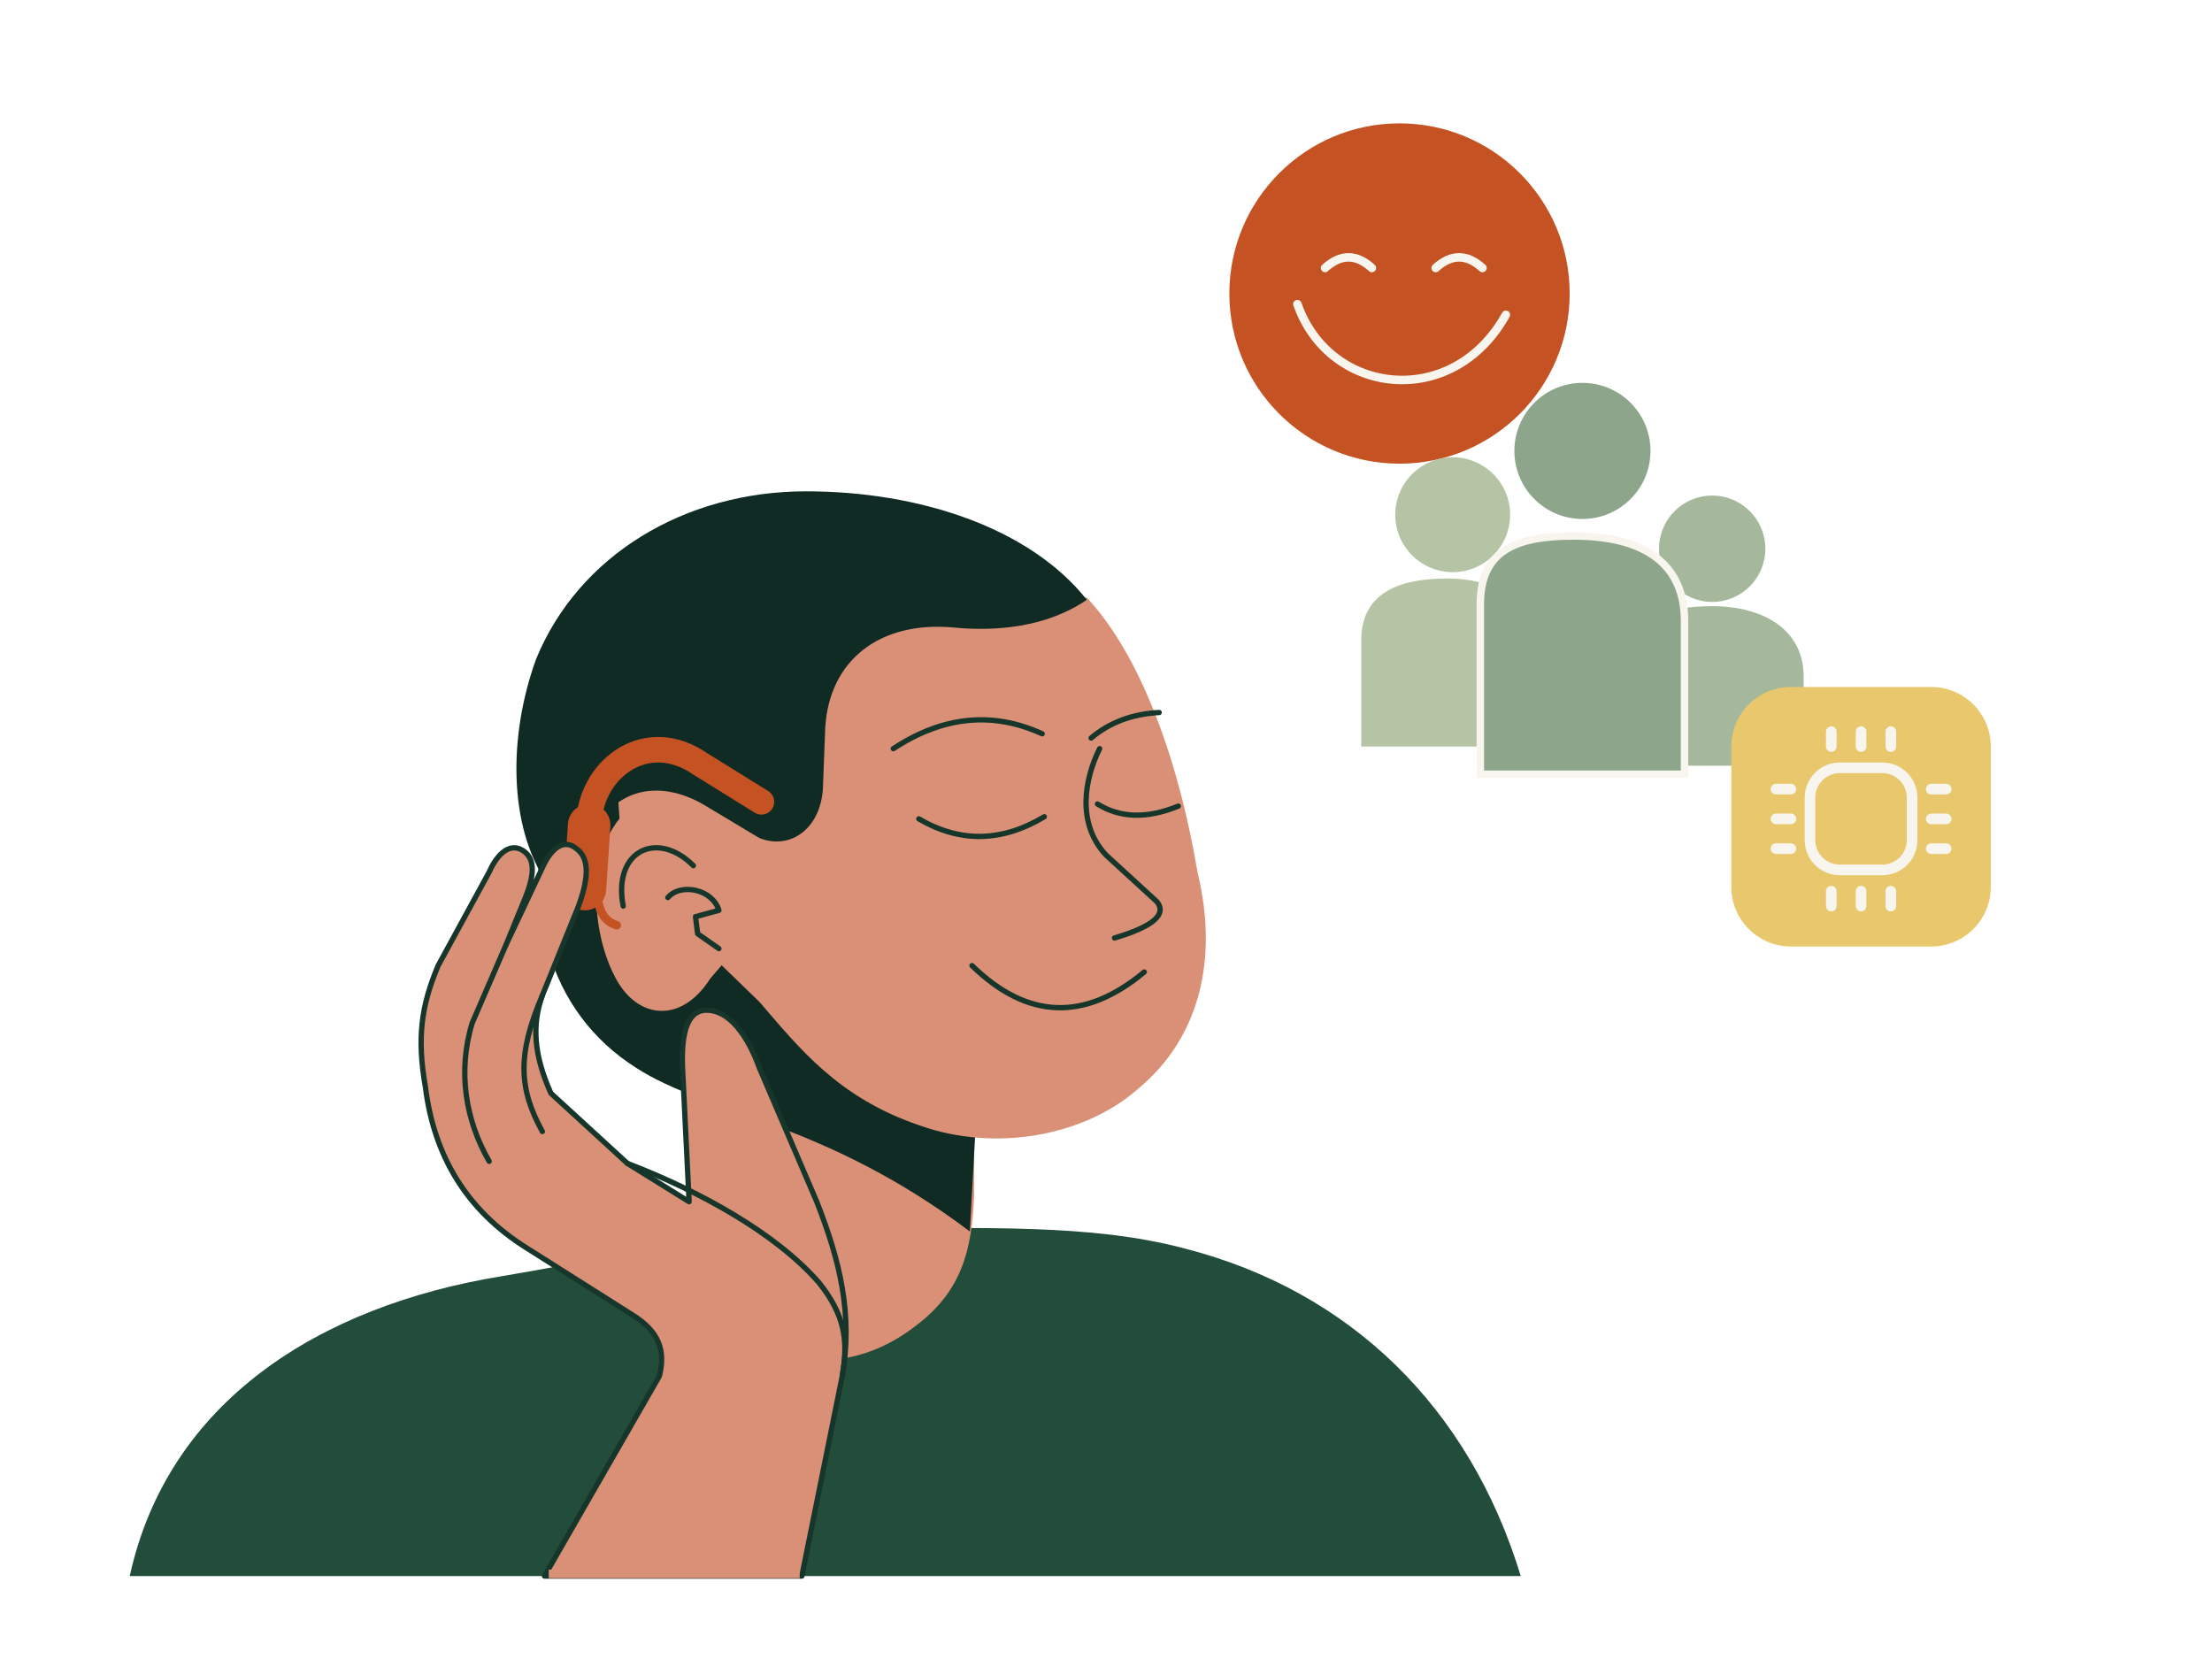
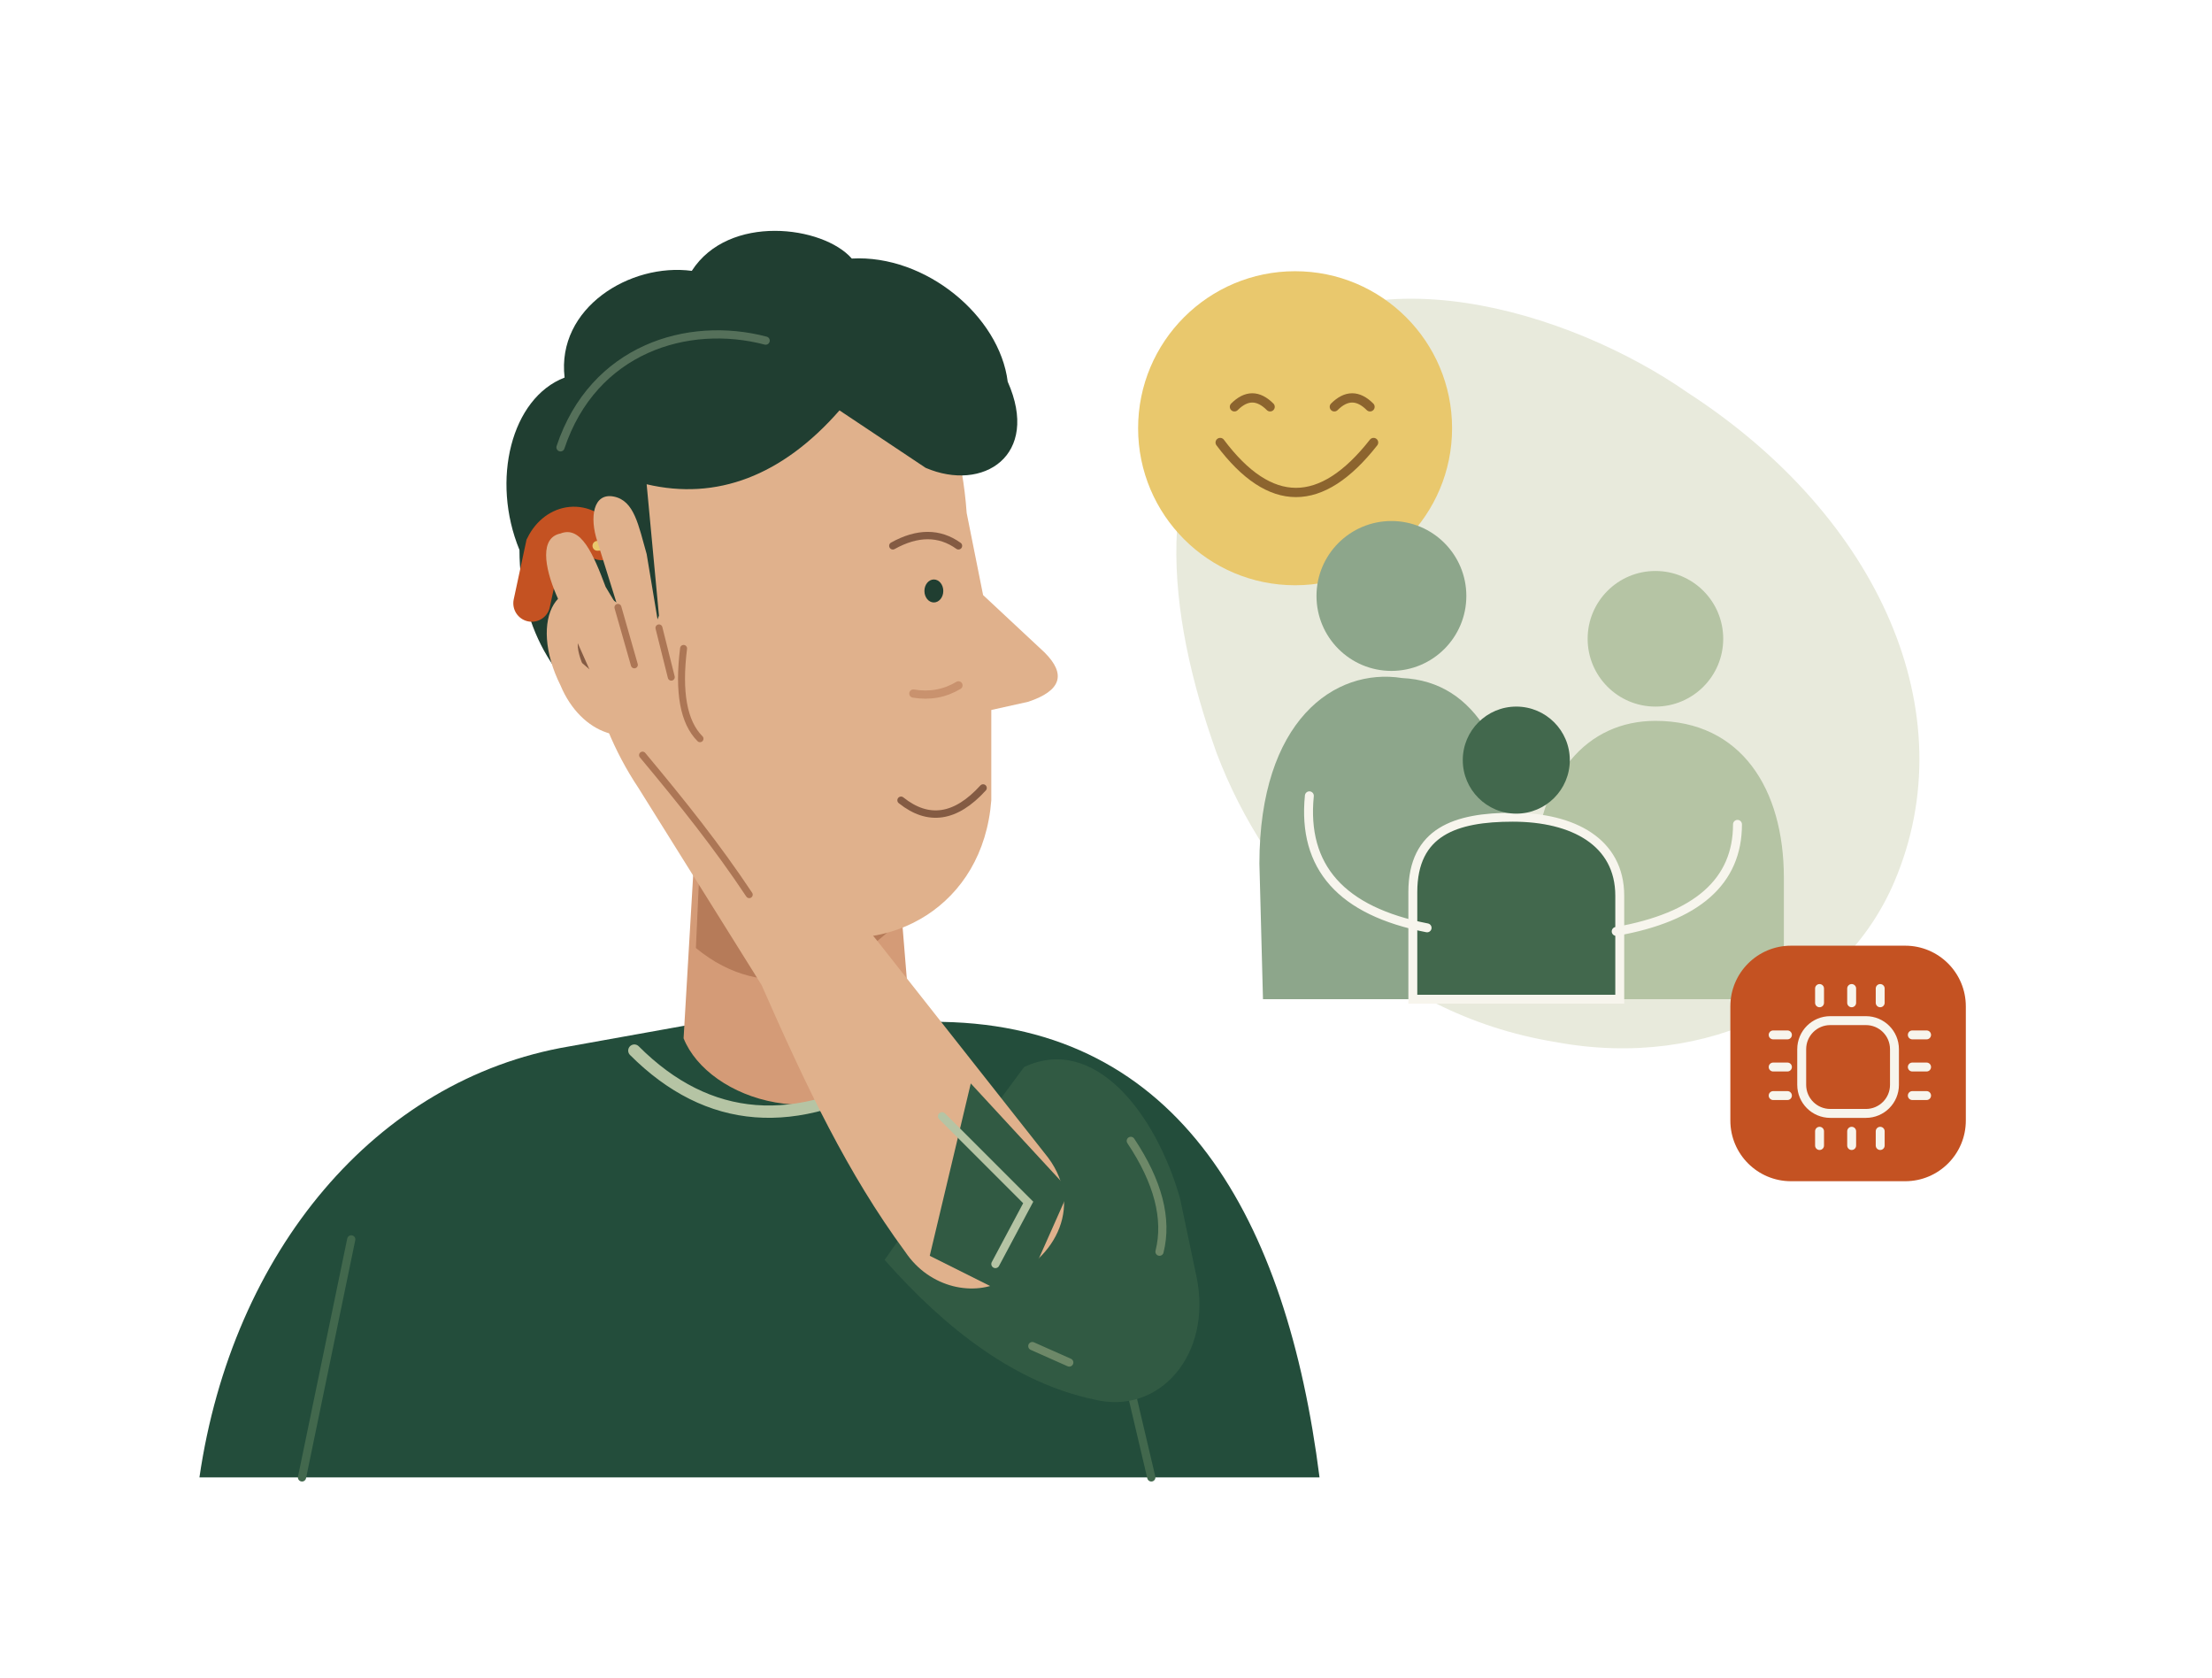
- <svg xmlns="http://www.w3.org/2000/svg" class="dhh-life-art dhh-wellbeing-art" viewBox="30 55 1040 780" fill="none" role="img" aria-label="A smiling person touching their hearing aid, with family, happiness and AI gathered beside them">
-   <g class="dhh-life-motifs" transform="translate(-40 25)">
-     <g class="dhh-happiness">
-       <circle cx="728" cy="168" r="80" fill="#c45222" />
-       <g stroke="#f7f5ed" stroke-width="4" stroke-linecap="round">
-         <path d="M693 156Q704 146 715 156M745 156Q756 146 767 156" />
-         <path d="M680 173C695 216 753 223 778 178" />
+ <svg xmlns="http://www.w3.org/2000/svg" class="dhh-life-art dhh-wellbeing-art" viewBox="0 0 620 470" fill="none" role="img" aria-label="A person reaching toward their hearing aid, beside happiness, family connection and AI">
+   <path d="M350 101C381 69 440 87 473 110C527 145 551 200 531 247C517 280 479 300 436 292C387 284 355 248 341 211C327 172 322 129 350 101Z" fill="#e8eadc" />
+   <g class="dhh-happiness">
+     <circle cx="363" cy="120" r="44" fill="#e9c86d" />
+     <g stroke="#8c642e" stroke-width="2.6" stroke-linecap="round">
+       <path d="M346 114Q351 109 356 114M374 114Q379 109 384 114" />
+       <path d="M342 124Q363 152 385 124" />
+     </g>
+   </g>
+   <g class="dhh-family">
+     <path d="M353 242C353 202 374 187 393 190C414 191 424 211 427 242L425 280H354Z" fill="#8da68b" />
+     <circle cx="390" cy="167" r="21" fill="#8da68b" />
+     <path d="M430 245C431 217 445 202 464 202C488 202 500 221 500 246V280H431Z" fill="#b5c4a4" />
+     <circle cx="464" cy="179" r="19" fill="#b5c4a4" />
+     <path d="M396 280V250C396 233 408 229 424 229C441 229 454 236 454 251V280Z" fill="#42684d" stroke="#f7f5ed" stroke-width="2.5" />
+     <circle cx="425" cy="213" r="15" fill="#42684d" />
+     <path d="M367 223Q364 253 400 260M487 231Q487 255 453 261" stroke="#f7f5ed" stroke-width="2.5" stroke-linecap="round" />
+   </g>
+   <g class="dhh-ai">
+     <rect x="485" y="265" width="66" height="66" rx="17" fill="#c45222" />
+     <g stroke="#f7f5ed" stroke-width="2.5" stroke-linecap="round" stroke-linejoin="round">
+       <rect x="505" y="286" width="26" height="26" rx="8" />
+       <path d="M510 277V281M519 277V281M527 277V281M510 317V321M519 317V321M527 317V321M497 290H501M497 299H501M497 307H501M536 290H540M536 299H540M536 307H540" />
+     </g>
+   </g>
+   <g class="dhh-person" transform="translate(210 414) scale(1.15) translate(-210 -414)">
+     <path d="M76 414C84 359 119 317 166 309L205 302L257 303C315 304 341 351 349 414Z" fill="#234d3b" />
+     <path d="M113 356L101 414M300 380L308 414" stroke="#42684d" stroke-width="2" stroke-linecap="round" />
+     <path d="M197 256L194 307C200 322 229 332 250 312L246 263Z" fill="#d49b77" />
+     <path d="M198 263L197 285C214 299 233 292 246 279V263Z" fill="#b67b59" />
+     <path d="M182 310Q209 337 246 315" stroke="#b5c4a4" stroke-width="3" stroke-linecap="round" />
+     <g class="dhh-head">
+       <path d="M169 179C169 140 191 127 223 131C249 133 261 151 263 179L267 199L282 213Q290 221 278 225L269 227L269 249C267 275 244 287 224 281C201 275 186 256 180 236Z" fill="#e0b18c" />
+       <path d="M154 188C147 171 152 151 165 146C163 129 181 118 196 120C205 106 228 109 235 117C253 116 271 131 273 147C281 165 267 174 253 168L232 154C218 170 202 176 185 172L188 204L178 230C164 223 154 208 154 188Z" fill="#203e31" />
+       <path d="M164 163C172 139 195 132 214 137" stroke="#55705a" stroke-width="2" stroke-linecap="round" />
+       <path d="M178 201C163 191 156 205 164 221C169 233 181 237 188 229L189 211Z" fill="#e0b18c" />
+       <g stroke="#845b43" stroke-width="1.8" stroke-linecap="round" stroke-linejoin="round">
+         <path d="M174 209Q167 207 170 215L177 221" />
+         <path d="M245 187Q254 182 261 187" />
+         <path d="M247 249Q257 257 267 246" />
+       </g>
+       <ellipse cx="255" cy="198" rx="2.3" ry="2.8" fill="#203e31" />
+       <path d="M250 223Q256 224 261 221" stroke="#c9926e" stroke-width="2" stroke-linecap="round" />
+       <g class="dhh-device">
+         <path d="M174 186C170 180 163 181 160 187L157 201" stroke="#c45222" stroke-width="9" stroke-linecap="round" />
+         <path d="M173 187Q181 186 181 201" stroke="#e9c86d" stroke-width="2.4" stroke-linecap="round" />
+         <circle cx="181" cy="202" r="2.3" fill="#c45222" />
      </g>
    </g>
-     <g class="dhh-family">
-       <circle cx="753" cy="272" r="27" fill="#b5c4a4" />
-       <path d="M710 381V331C710 310 726 302 750 302C776 302 791 314 791 336V381Z" fill="#b5c4a4" />
-       <circle cx="875" cy="288" r="25" fill="#a5b89c" />
-       <path d="M840 390V341C840 320 854 315 875 315C899 315 918 326 918 348V390Z" fill="#a5b89c" />
-       <circle cx="814" cy="242" r="32" fill="#8da68b" />
-       <path d="M766 394V314C766 288 784 282 810 282C843 282 862 295 862 322V394Z" fill="#8da68b" stroke="#f7f5ed" stroke-width="3.5" />
-     </g>
-     <g class="dhh-ai">
-       <rect x="884" y="353" width="122" height="122" rx="28" fill="#e9c86d" />
-       <g stroke="#f7f5ed" stroke-width="5" stroke-linecap="round" stroke-linejoin="round">
-         <rect x="921" y="391" width="48" height="48" rx="14" />
-         <path d="M931 374V381M945 374V381M959 374V381M931 449V456M945 449V456M959 449V456M905 401H912M905 415H912M905 429H912M978 401H985M978 415H985M978 429H985" />
+     <g class="dhh-touch">
+       <path d="M277 314C294 306 309 325 315 346L319 365C323 384 310 399 294 395C275 391 258 378 243 361L257 341Z" fill="#315a43" />
+       <path d="M303 332Q313 347 310 359M279 382L288 386" stroke="#6d8868" stroke-width="2" stroke-linecap="round" />
+       <path d="M248 359C234 340 224 319 213 294L183 246C177 237 173 227 171 217L163 199C160 192 159 185 164 184C169 182 172 189 175 197L178 202L173 186C171 180 172 174 177 175C182 176 183 182 185 189L188 207L194 212L194 202Q194 195 199 197C204 200 206 213 202 223L204 238L241 283L282 335C292 347 285 361 272 366C265 370 254 368 248 359Z" fill="#e0b18c" />
+       <g stroke="#ac7655" stroke-width="1.7" stroke-linecap="round">
+         <path d="M178 202L182 216M188 207L191 219M194 212Q192 228 198 234" />
+         <path d="M184 238C194 250 202 260 210 272" />
      </g>
-     </g>
-   </g>
-   <g class="dhh-person" transform="translate(-60 0)">
-     <path d="M151 796C169 714 240 669 326 655C380 646 437 632 499 632C551 633 602 630 647 642C725 662 781 717 805 796Z" fill="#234d3b" />
-     <path d="M424 516L423 653C430 690 479 711 521 678C542 662 547 643 548 617L548 526Z" fill="#d99076" />
-     <path d="M350 421C333 481 348 531 389 557C423 579 477 582 546 634L552 525L438 404Z" fill="#102a24" />
-     <path d="M473 376C481 347 503 328 538 329L601 336C628 365 645 417 653 465C663 506 654 543 625 567C600 589 558 597 522 584C484 571 466 548 447 526L383 464L380 422Z" fill="#d99076" />
-     <path d="M347 470C329 443 329 401 342 365C362 316 412 286 469 286C522 286 574 303 601 337C582 350 558 352 538 350C504 347 480 365 478 397L477 423C477 444 462 455 447 449L422 434C399 420 377 427 369 448L365 480Z" fill="#102a24" />
-     <path d="M379 443C388 428 411 433 428 453C440 466 448 487 436 501L424 515C410 537 389 534 379 514C369 495 366 462 379 443Z" fill="#d99076" />
-     <g stroke="#17362b" stroke-width="2.5" stroke-linecap="round" stroke-linejoin="round">
-       <path d="M383 481C378 455 399 445 416 462M404 477C410 470 425 473 428 483L417 486L418 494L428 501" />
-       <path d="M510 407Q545 384 580 400M603 402Q616 391 635 390" />
-       <path d="M522 440Q551 457 581 439M606 433Q622 443 644 434" />
-       <path d="M607 407C600 421 596 442 610 457L634 479Q641 488 614 496" />
-       <path d="M547 509Q586 547 628 512" />
-     </g>
-     <g class="dhh-device" stroke="#c45222" stroke-linecap="round" stroke-linejoin="round">
-       <path d="M448 432L419 414C394 397 369 416 367 440V458" stroke-width="12" />
-       <path d="M367 443L365 473" stroke-width="20" />
-       <path d="M371 471Q370 487 380 490" stroke-width="4" />
-     </g>
-     <g class="dhh-touch">
-       <path d="M346 796L400 702C403 690 400 681 387 673L338 642C309 624 294 598 290 566C286 543 288 528 296 509L320 465C324 456 330 451 336 455C342 459 341 467 337 477L328 499L345 463C349 454 355 449 361 454C368 459 366 470 362 481L345 523C340 537 341 551 349 569L385 602L414 620L411 559C410 541 413 531 421 530C433 529 442 543 447 557L474 620C485 648 491 673 486 702L467 796Z" fill="#d99076" stroke="#17362b" stroke-width="2.5" stroke-linejoin="round" />
-       <g stroke="#17362b" stroke-width="2.5" stroke-linecap="round">
-         <path d="M328 499L312 536C305 559 309 582 320 601M345 523C333 551 334 567 345 587" />
-         <path d="M385 602C419 615 455 635 475 658C487 673 489 685 486 702" />
-       </g>
-       <path d="M348 795H466" stroke="#d99076" stroke-width="4" />
+       <path d="M264 318L288 344L276 371L254 360Z" fill="#315a43" />
+       <path d="M257 326L278 347L270 362" stroke="#b5c4a4" stroke-width="2" stroke-linecap="round" />
    </g>
  </g>
</svg>
